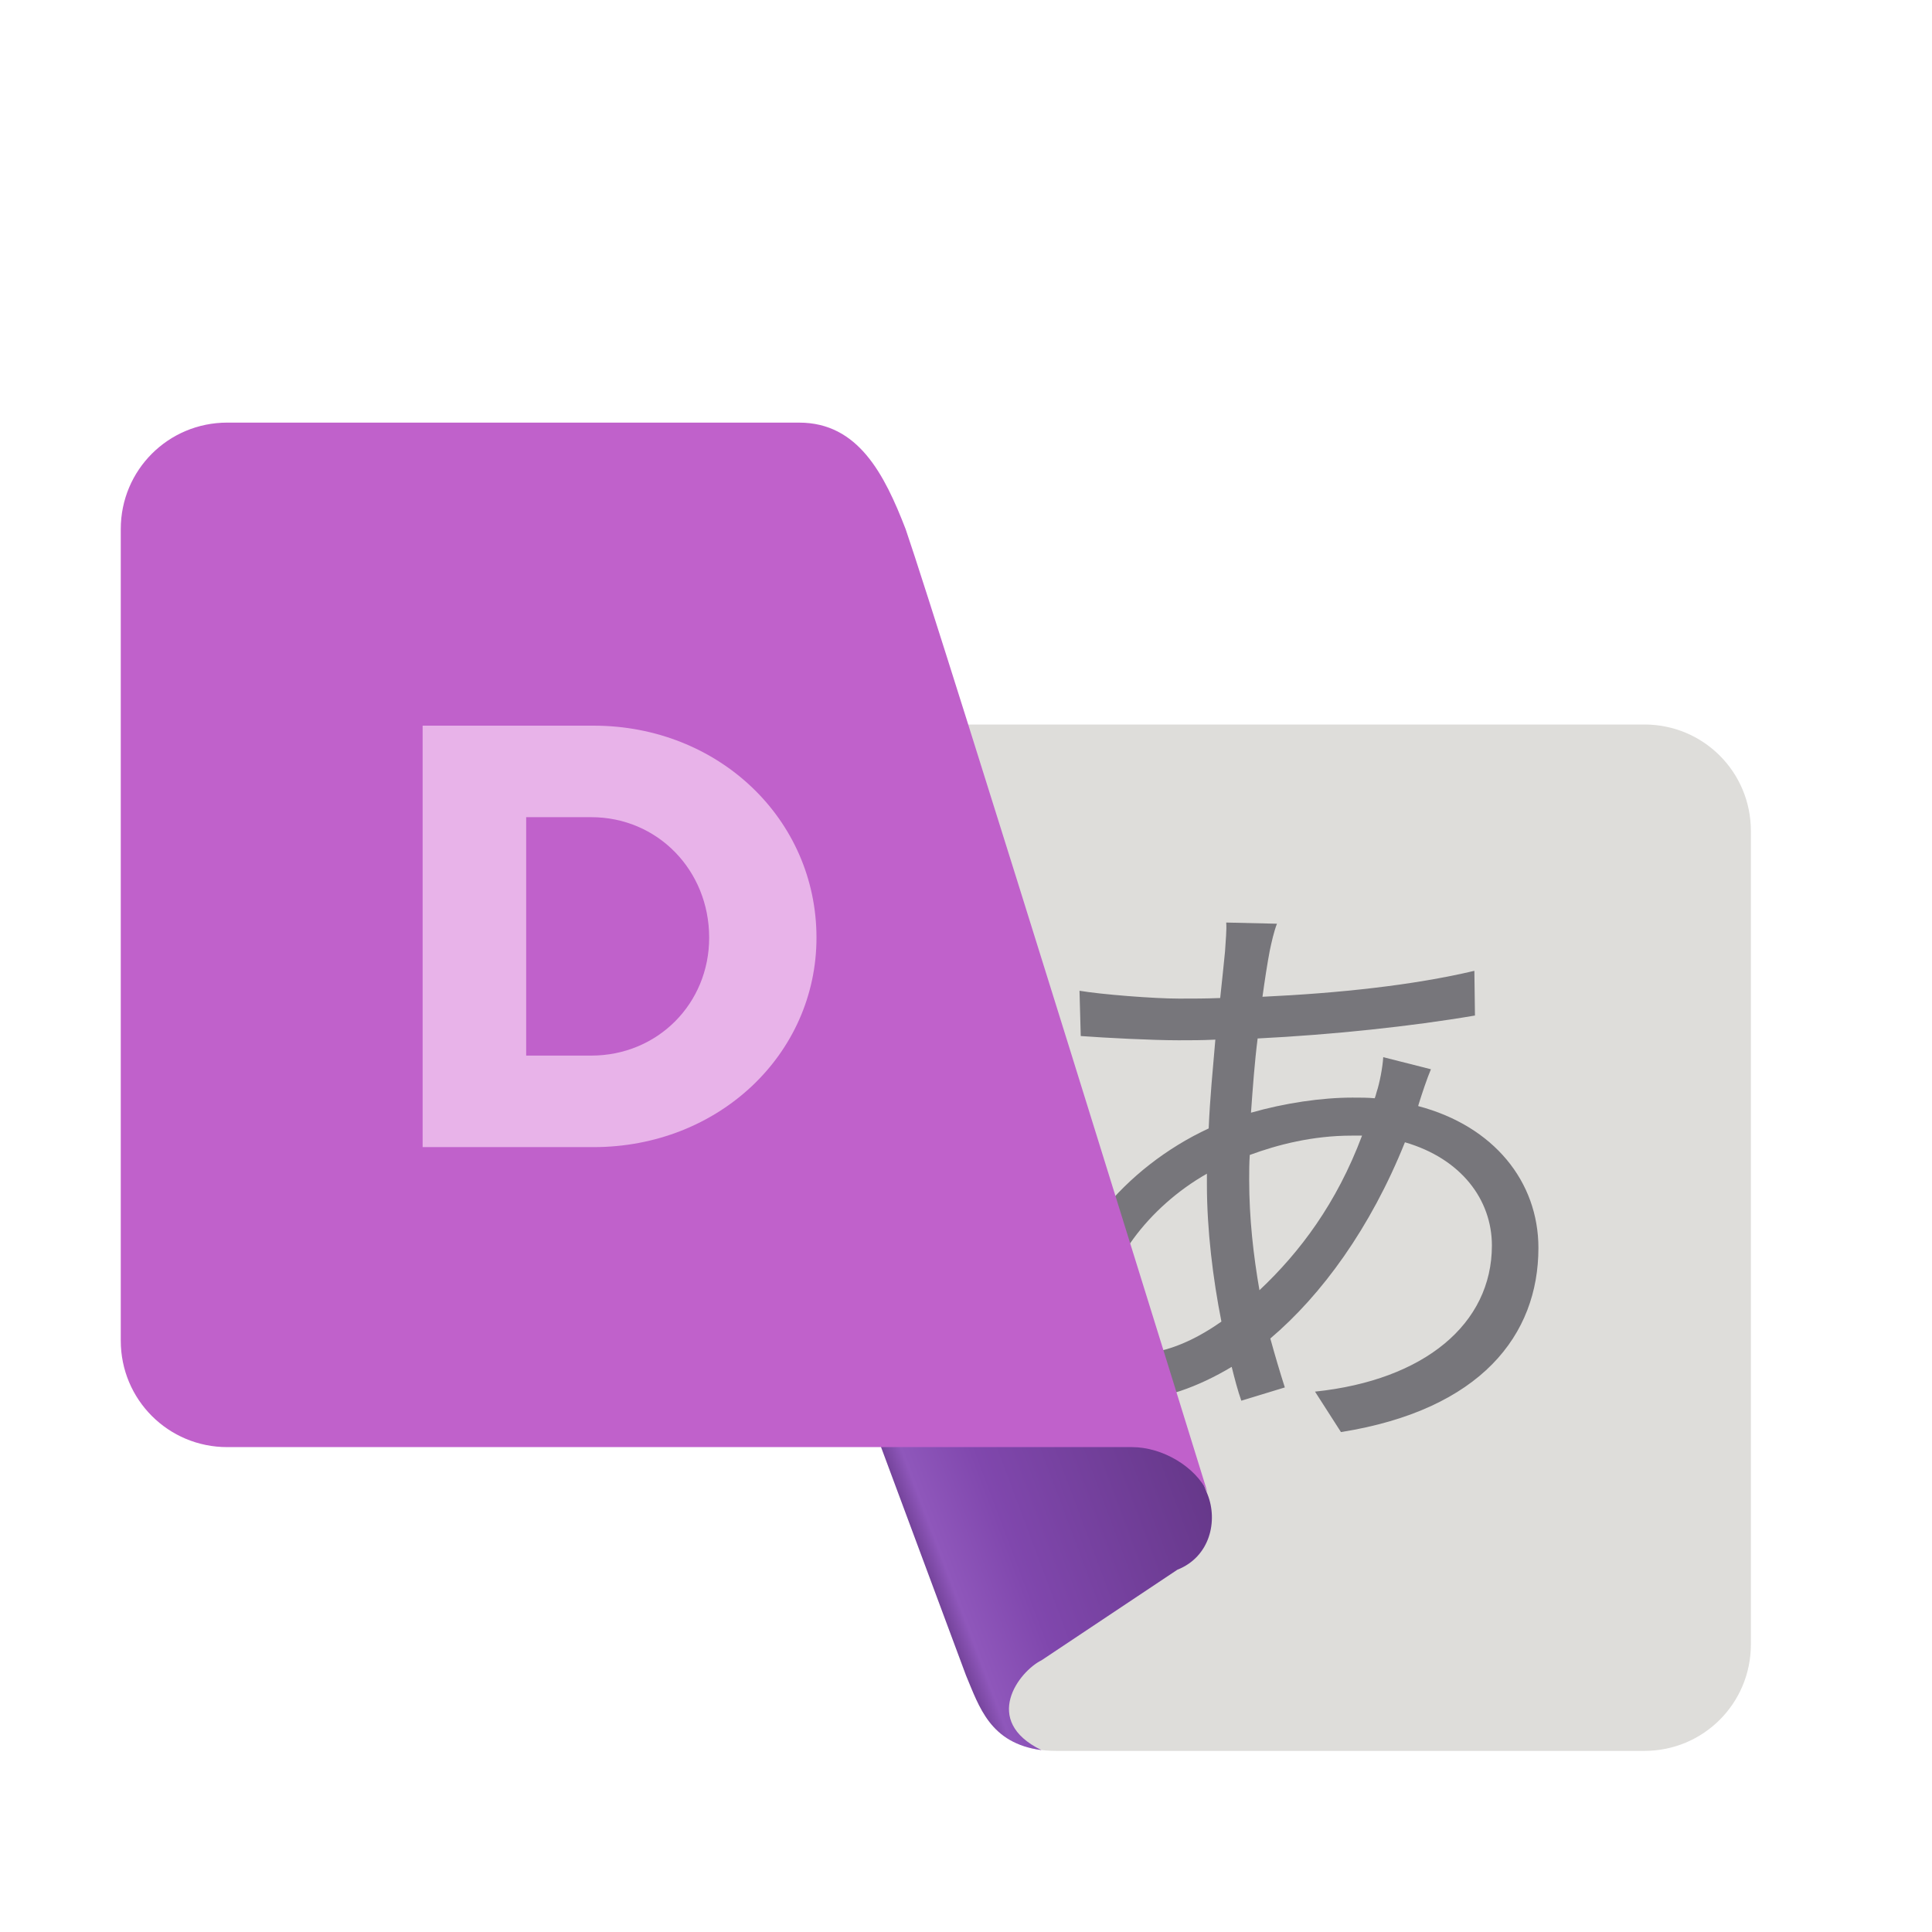
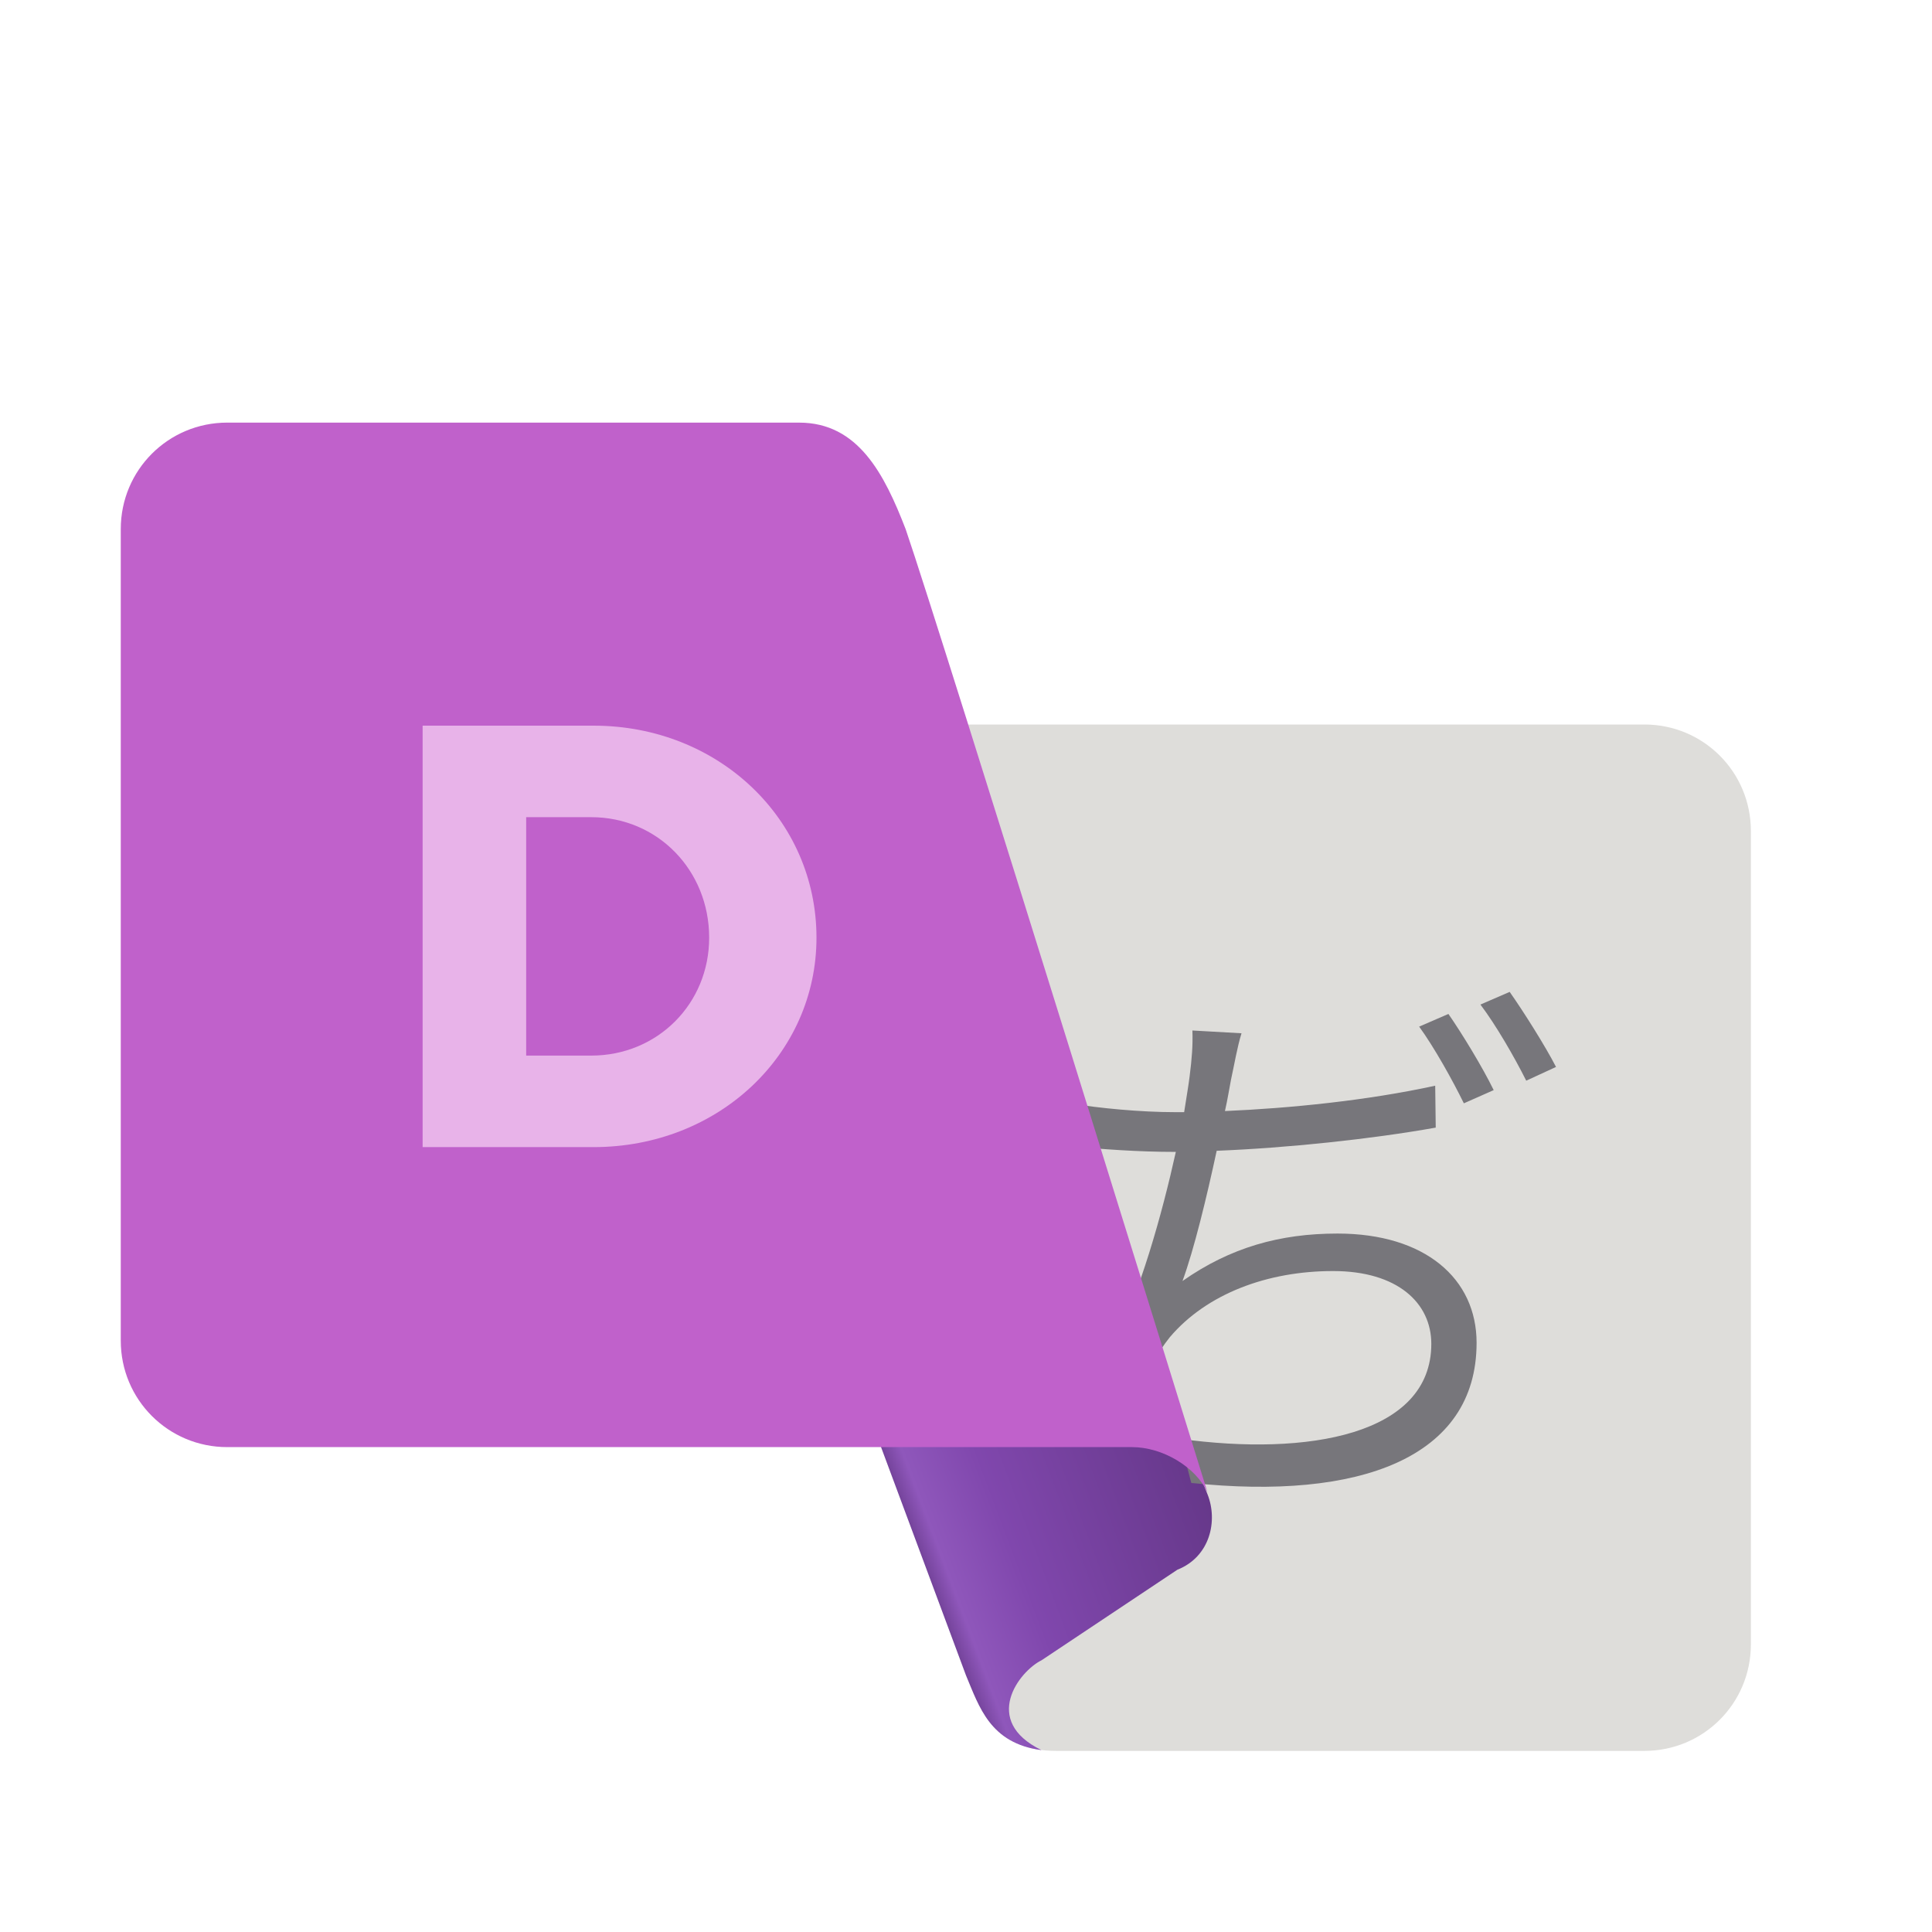
<svg xmlns="http://www.w3.org/2000/svg" xmlns:xlink="http://www.w3.org/1999/xlink" height="128px" viewBox="0 0 128 128" width="128px">
  <linearGradient id="a" gradientUnits="userSpaceOnUse" x1="58.922" x2="80.292" y1="99.983" y2="91.975">
    <stop offset="0" stop-color="#613583" />
    <stop offset="0.093" stop-color="#8f57bb" />
    <stop offset="0.297" stop-color="#8047ad" />
    <stop offset="1" stop-color="#613583" />
  </linearGradient>
  <symbol id="b" overflow="visible">
    <path d="m 2.312 0 h 11.328 c 8.266 0 14.766 -6.141 14.766 -13.875 c 0 -7.859 -6.5 -14.047 -14.766 -14.047 h -11.328 z m 11.172 -21.859 c 4.391 0 7.812 3.516 7.812 7.984 c 0 4.375 -3.422 7.812 -7.812 7.812 h -4.312 v -15.797 z m 0 0" />
  </symbol>
  <path d="m 60 48 h 48.945 c 3.91 0 7.055 3.145 7.055 7.055 v 53.891 c 0 3.91 -3.145 7.055 -7.055 7.055 h -38.945 c -2 0 -3.309 -0.598 -4.5 -2 z m 0 0" fill="#deddda" />
  <path d="m 80 99 c 0.699 1.746 0.184 4.137 -2 5 l -9 6 c -1.48 0.73 -4 4 0 5.949 c -3.402 -0.445 -4.125 -2.871 -5 -4.949 l -16 -43 l 26 16 z m 0 0" fill="url(#a)" />
-   <path d="m 84.602 61.199 l -3.363 -0.078 c 0.043 0.48 -0.039 1.199 -0.078 1.918 c -0.082 0.883 -0.199 1.922 -0.32 3.082 c -0.918 0.039 -1.801 0.039 -2.719 0.039 c -1.723 0 -5.199 -0.281 -6.602 -0.52 l 0.082 3 c 1.637 0.121 4.758 0.281 6.477 0.281 c 0.801 0 1.602 0 2.441 -0.043 c -0.16 1.883 -0.359 3.883 -0.441 5.883 c -5.52 2.559 -10 7.797 -10 12.957 c 0 3.402 2.082 5.043 4.723 5.043 c 2.199 0 4.598 -0.883 6.801 -2.203 c 0.199 0.801 0.398 1.562 0.637 2.242 l 2.883 -0.879 c -0.32 -1 -0.641 -2.082 -0.961 -3.242 c 3.398 -2.879 6.641 -7.32 8.918 -13 c 3.723 1.082 5.762 3.801 5.762 6.84 c 0 5.199 -4.48 8.922 -11.719 9.68 l 1.719 2.68 c 9.281 -1.48 13.082 -6.438 13.082 -12.199 c 0 -4.398 -2.961 -8.078 -7.961 -9.398 c 0 -0.082 0.039 -0.121 0.039 -0.16 c 0.199 -0.641 0.559 -1.723 0.801 -2.281 l -3.16 -0.801 c -0.039 0.68 -0.242 1.723 -0.441 2.32 c -0.039 0.16 -0.078 0.281 -0.121 0.402 c -0.477 -0.043 -0.957 -0.043 -1.477 -0.043 c -2.043 0 -4.48 0.359 -6.723 1 c 0.121 -1.68 0.242 -3.359 0.441 -4.918 c 4.879 -0.242 10.199 -0.801 14.398 -1.52 l -0.039 -2.961 c -4.078 0.961 -8.961 1.48 -14.039 1.719 c 0.16 -1.16 0.32 -2.199 0.48 -3.039 c 0.117 -0.559 0.277 -1.281 0.48 -1.801 z m -1.84 16.961 c 0 -0.559 0 -1.082 0.039 -1.641 c 1.84 -0.68 4.16 -1.281 6.758 -1.281 h 0.68 c -1.68 4.48 -4.117 7.723 -6.797 10.242 c -0.402 -2.32 -0.68 -4.762 -0.68 -7.32 z m -9.641 9.039 c 0 -3.277 2.957 -7.238 6.84 -9.438 v 0.719 c 0 3 0.398 6.238 0.961 9.078 c -2.043 1.441 -3.961 2.121 -5.523 2.121 c -1.52 0 -2.277 -0.84 -2.277 -2.48 z m 0 0" fill="#77767b" />
+   <path d="m 82.254 68.457 l -3.254 -0.184 c 0.035 0.988 -0.035 1.863 -0.184 3.035 c -0.074 0.621 -0.219 1.426 -0.363 2.375 c -0.223 0 -0.441 0 -0.625 0 c -2.227 0 -5.008 -0.258 -6.945 -0.586 l 0.039 2.852 c 2.121 0.184 4.422 0.367 6.945 0.367 h 0.035 c -0.914 4.129 -2.375 9.359 -4.238 13.012 l 2.703 0.988 c 0.367 -0.656 0.695 -1.168 1.133 -1.719 c 2.449 -2.887 6.473 -4.387 10.82 -4.387 c 4.277 0 6.508 2.121 6.508 4.824 c 0 6.035 -8.188 7.461 -16.668 6.289 l 0.766 2.926 c 11.113 1.168 18.902 -1.645 18.902 -9.285 c 0 -4.242 -3.402 -7.238 -9.215 -7.238 c -3.801 0 -7.09 0.914 -10.27 3.145 c 0.766 -2.086 1.605 -5.559 2.266 -8.629 c 4.641 -0.184 10.234 -0.77 14.512 -1.535 l -0.035 -2.777 c -4.496 0.984 -9.652 1.496 -13.93 1.68 c 0.184 -0.805 0.293 -1.535 0.402 -2.082 c 0.219 -0.988 0.402 -2.121 0.695 -3.07 z m 13.707 -1.281 l -1.938 0.84 c 0.988 1.355 2.23 3.582 2.961 5.082 l 1.977 -0.875 c -0.73 -1.5 -2.086 -3.73 -3 -5.047 z m 4.059 -1.461 l -1.938 0.84 c 1.023 1.352 2.23 3.438 3.035 5.043 l 1.973 -0.91 c -0.695 -1.355 -2.121 -3.621 -3.07 -4.973 z m 0 0" fill="#77767b" />
  <path d="m 15.055 28 h 37.891 c 3.91 0 5.645 3.41 7.055 7.055 c 2.332 6.77 20 63.82 20 63.82 c -0.805 -1.719 -3 -3 -5 -3 h -59.945 c -3.91 0 -7.055 -3.145 -7.055 -7.055 v -53.766 c 0 -3.91 3.145 -7.055 7.055 -7.055 z m 0 0" fill="#c061cb" />
  <use fill="#e8b3e9" x="25.688" xlink:href="#b" y="75.999" />
</svg>
